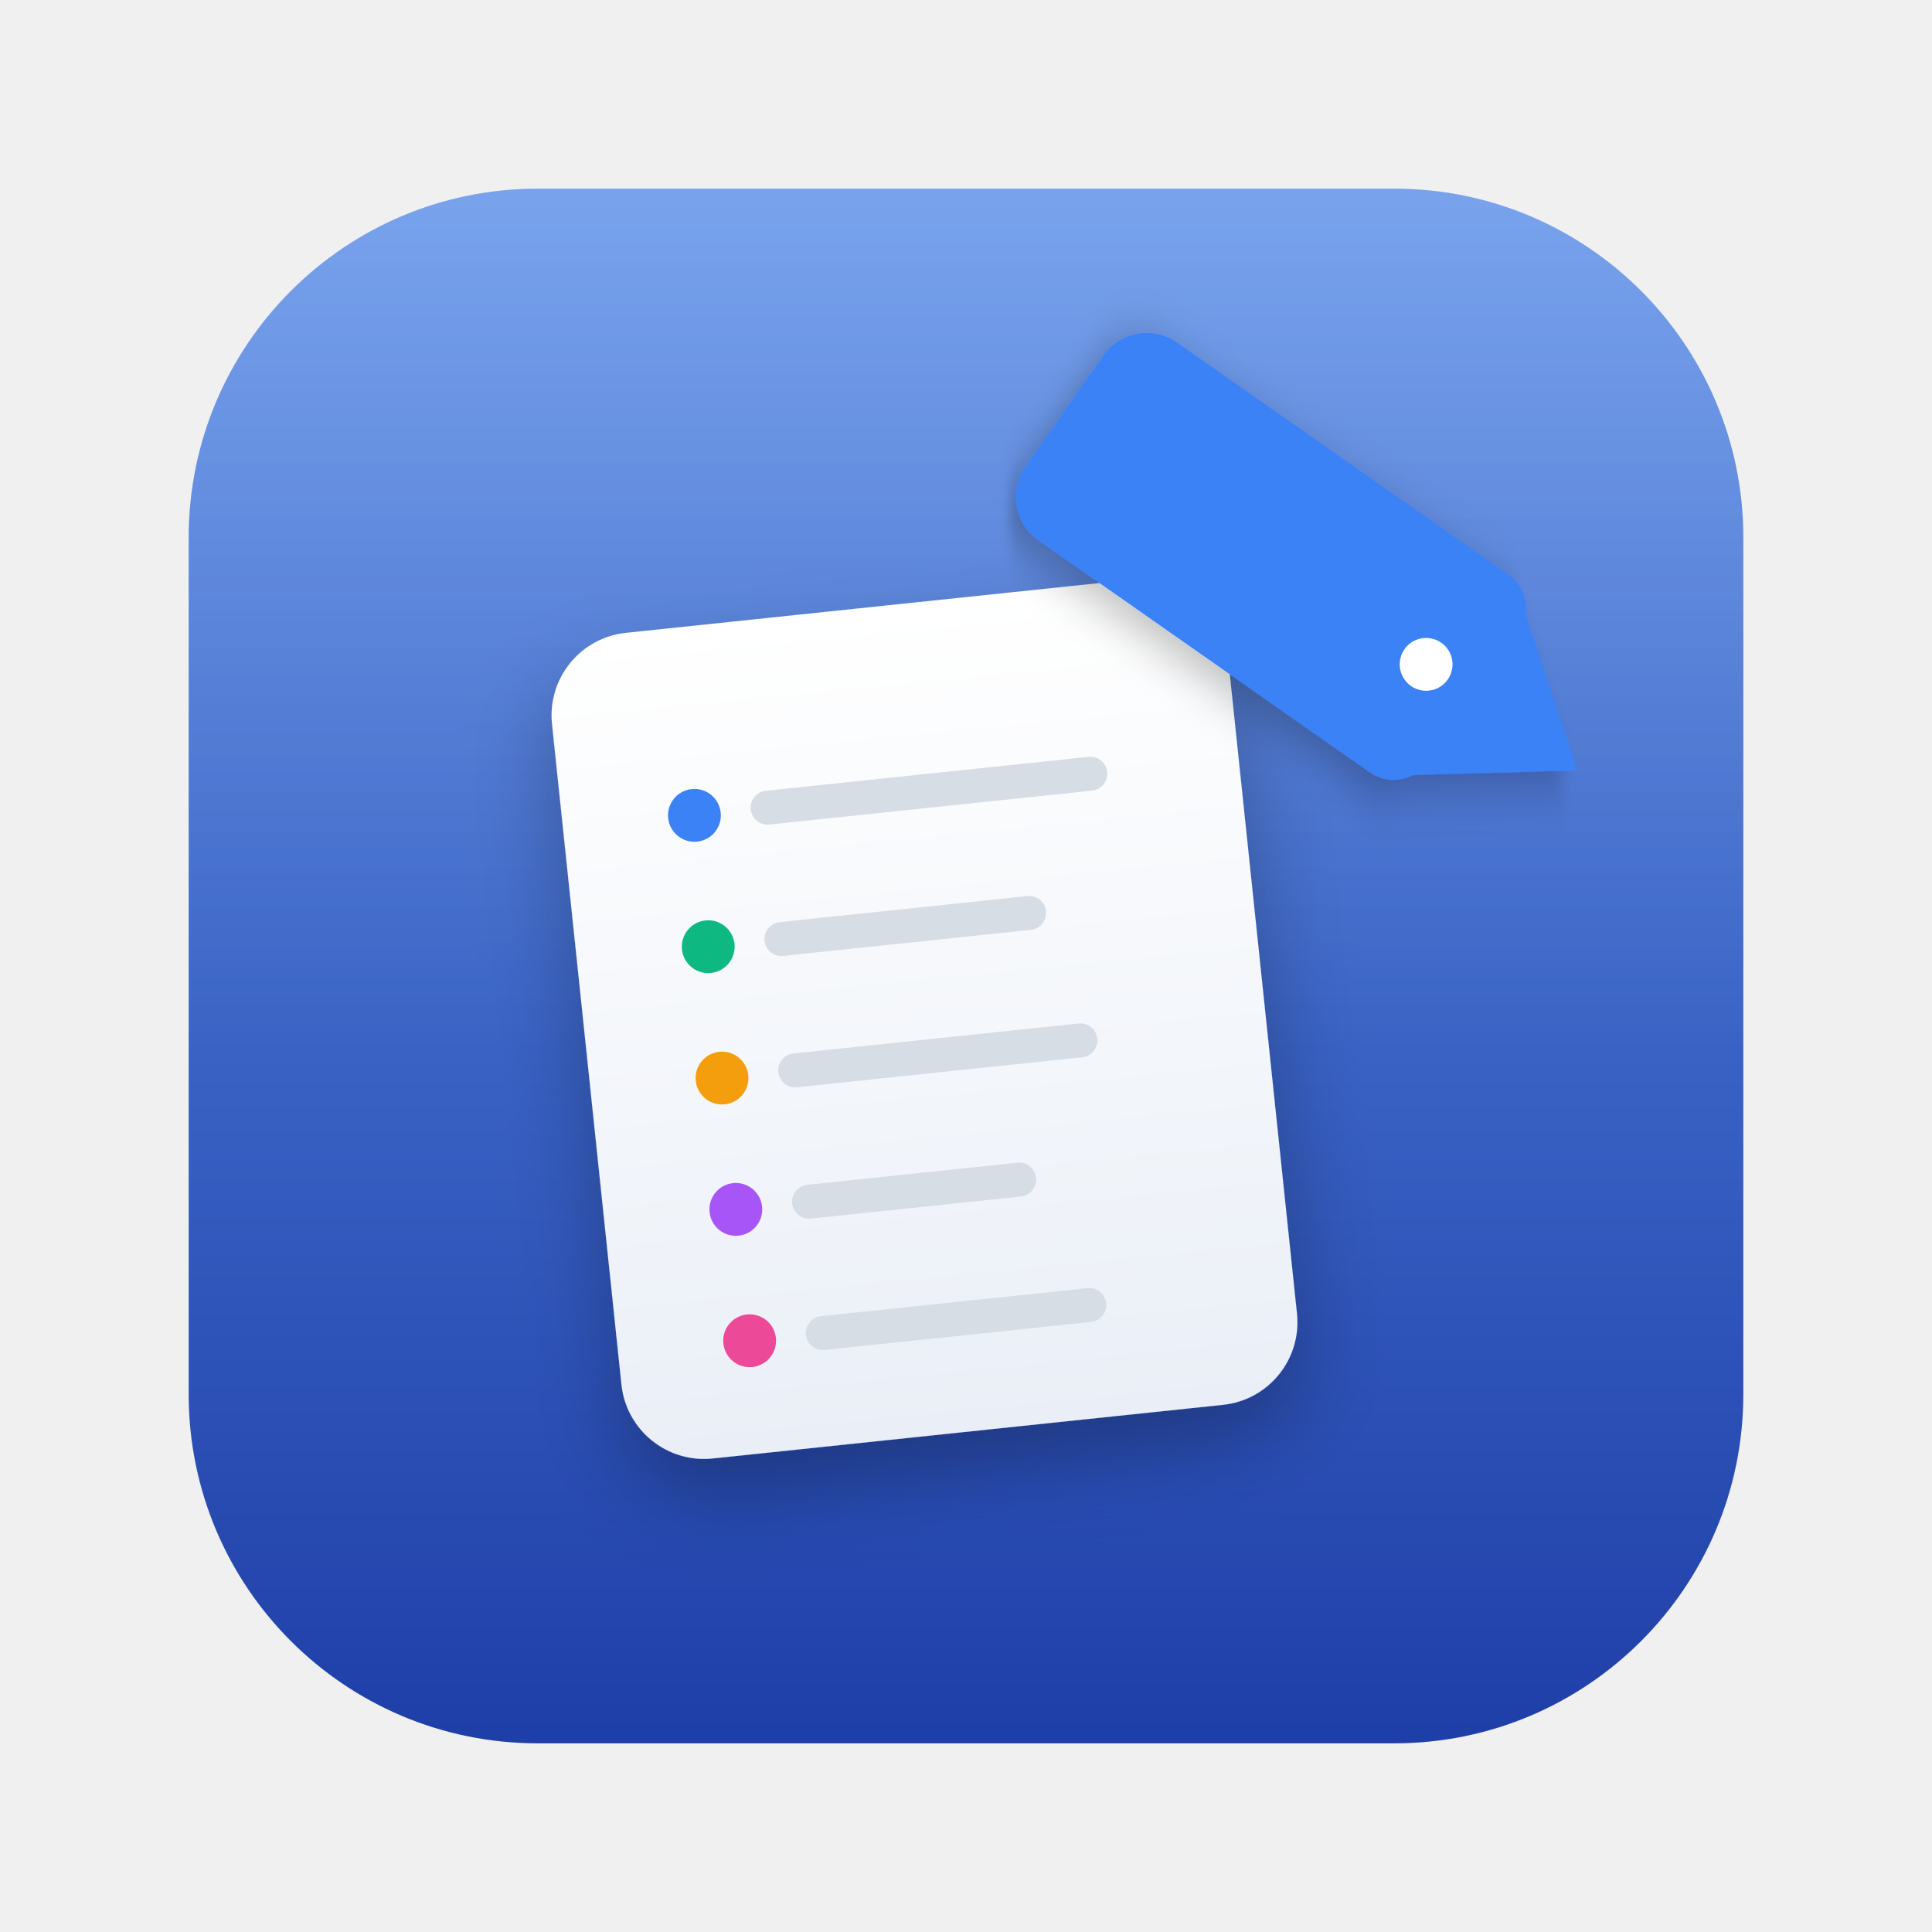
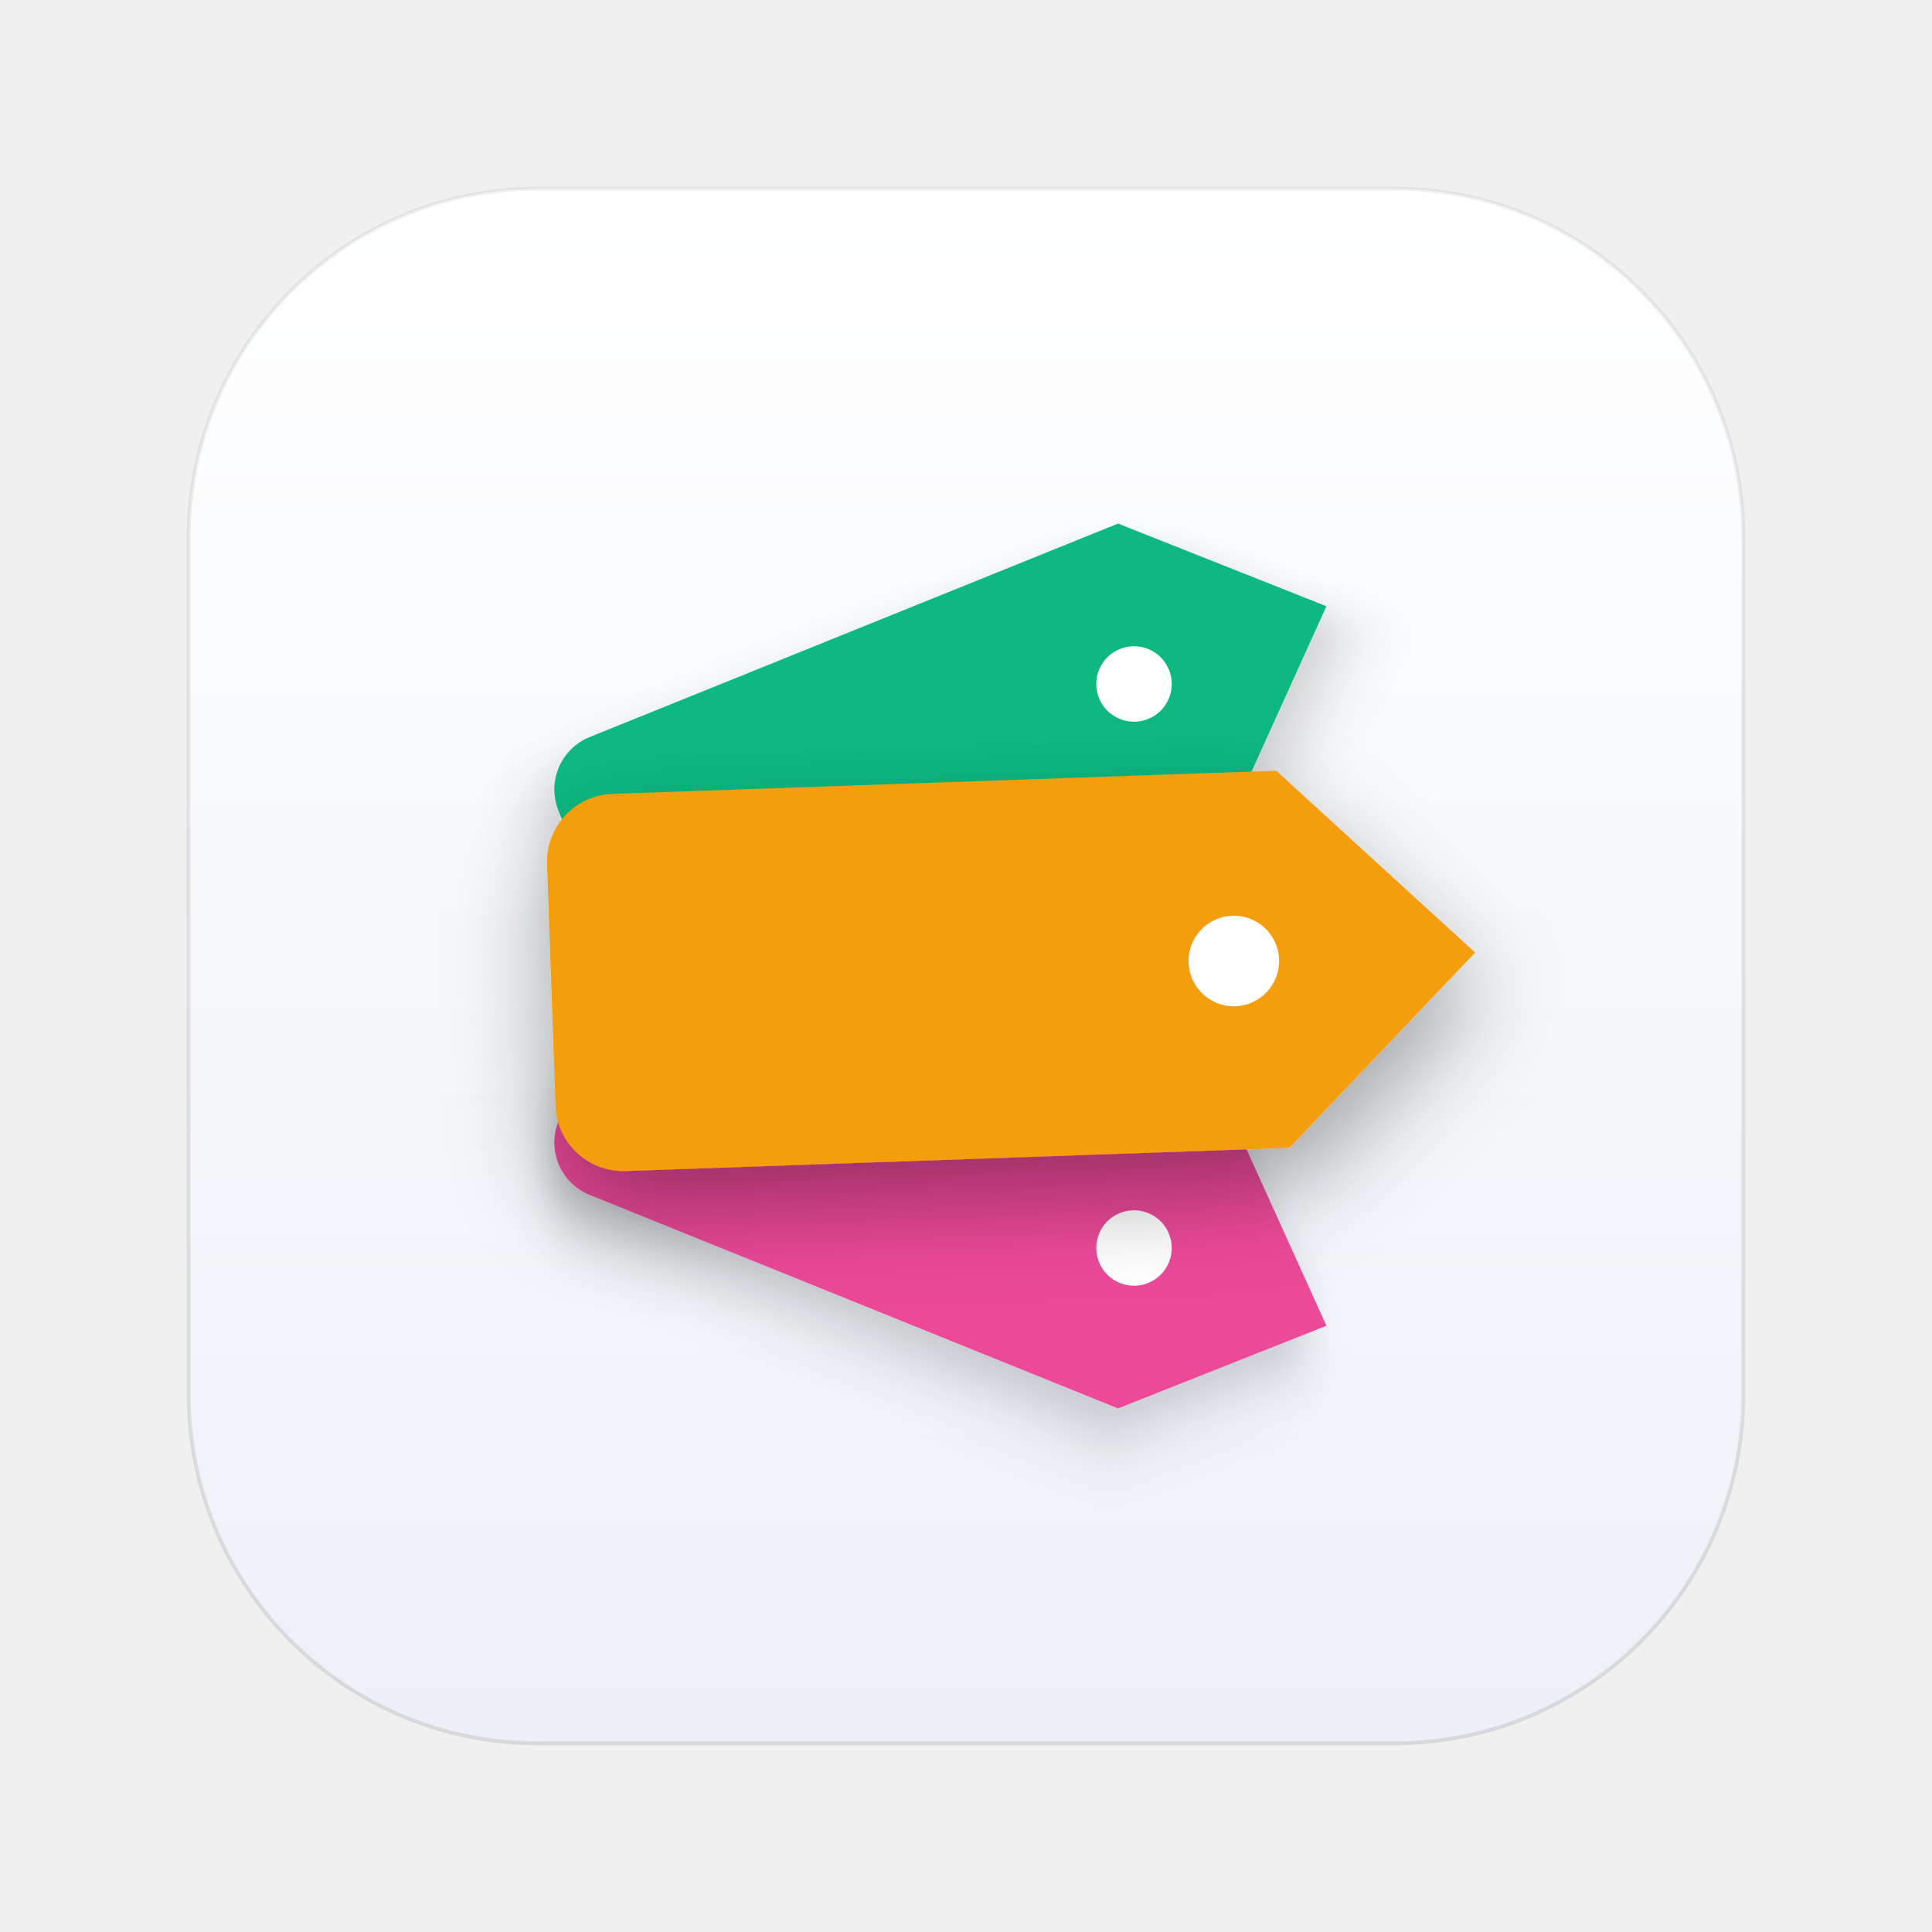
<svg xmlns="http://www.w3.org/2000/svg" viewBox="0 0 1024 1024" width="1024" height="1024">
  <defs>
    <linearGradient id="bg" x1="0" y1="0" x2="0" y2="1">
-       <stop offset="0%" stop-color="#5B8EE8" />
-       <stop offset="100%" stop-color="#1F3FA8" />
+       <stop offset="0%" stop-color="#FFFFFF" />
+       <stop offset="100%" stop-color="#EDF1F7" />
    </linearGradient>
-     <linearGradient id="card" x1="0" y1="0" x2="0" y2="1">
-       <stop offset="0%" stop-color="#FFFFFF" />
-       <stop offset="100%" stop-color="#EAEFF7" />
+     <linearGradient id="border" x1="0" y1="0" x2="0" y2="1">
+       <stop offset="0%" stop-color="black" stop-opacity="0.06" />
+       <stop offset="100%" stop-color="black" stop-opacity="0.10" />
    </linearGradient>
-     <linearGradient id="sheen" x1="0" y1="0" x2="0" y2="1">
-       <stop offset="0%" stop-color="white" stop-opacity="0.18" />
-       <stop offset="55%" stop-color="white" stop-opacity="0" />
-     </linearGradient>
-     <filter id="cardShadow" x="-30%" y="-30%" width="160%" height="160%">
-       <feDropShadow dx="0" dy="20" stdDeviation="22" flood-opacity="0.28" />
+     <filter id="midShadow" x="-30%" y="-30%" width="160%" height="160%">
+       <feDropShadow dx="0" dy="22" stdDeviation="26" flood-opacity="0.35" />
    </filter>
-     <filter id="tagShadow" x="-30%" y="-30%" width="160%" height="160%">
-       <feDropShadow dx="0" dy="8" stdDeviation="10" flood-opacity="0.25" />
+     <filter id="sideShadow" x="-30%" y="-30%" width="160%" height="160%">
+       <feDropShadow dx="0" dy="12" stdDeviation="16" flood-opacity="0.22" />
    </filter>
  </defs>
  <rect x="100" y="100" width="824" height="824" rx="185" ry="185" fill="url(#bg)" />
-   <rect x="100" y="100" width="824" height="824" rx="185" ry="185" fill="url(#sheen)" />
-   <g transform="translate(490 540) rotate(-6)" filter="url(#cardShadow)">
-     <rect x="-180" y="-220" width="360" height="440" rx="44" fill="url(#card)" />
-     <g transform="translate(0 -120)">
-       <circle cx="-110" cy="0" r="14" fill="#3B82F6" />
-       <rect x="-80" y="-9" width="190" height="18" rx="9" fill="#D7DDE5" />
-     </g>
-     <g transform="translate(0 -50)">
-       <circle cx="-110" cy="0" r="14" fill="#10B981" />
-       <rect x="-80" y="-9" width="150" height="18" rx="9" fill="#D7DDE5" />
-     </g>
-     <g transform="translate(0 20)">
-       <circle cx="-110" cy="0" r="14" fill="#F59E0B" />
-       <rect x="-80" y="-9" width="170" height="18" rx="9" fill="#D7DDE5" />
-     </g>
-     <g transform="translate(0 90)">
-       <circle cx="-110" cy="0" r="14" fill="#A855F7" />
-       <rect x="-80" y="-9" width="130" height="18" rx="9" fill="#D7DDE5" />
-     </g>
-     <g transform="translate(0 160)">
-       <circle cx="-110" cy="0" r="14" fill="#EC4899" />
-       <rect x="-80" y="-9" width="160" height="18" rx="9" fill="#D7DDE5" />
-     </g>
+   <rect x="100" y="100" width="824" height="824" rx="185" ry="185" fill="none" stroke="url(#border)" stroke-width="2" />
+   <g transform="translate(538 388) rotate(-22)" filter="url(#sideShadow)">
+     <path d="M -210 -82              L 92 -82              L 178 0              L 92 82              L -210 82              A 30 30 0 0 1 -240 52              L -240 -52              A 30 30 0 0 1 -210 -82 Z" fill="#10B981" />
+     <circle cx="68" cy="0" r="20" fill="white" />
  </g>
-   <g transform="translate(710 320) rotate(35)" filter="url(#tagShadow)">
-     <path d="M -150 -64              L 64 -64              A 22 22 0 0 1 84 -52              L 154 0              L 84 52              A 22 22 0 0 1 64 64              L -150 64              A 28 28 0 0 1 -178 36              L -178 -36              A 28 28 0 0 1 -150 -64 Z" fill="#3B82F6" />
-     <circle cx="56" cy="0" r="14" fill="white" />
+   <g transform="translate(538 636) rotate(22)" filter="url(#sideShadow)">
+     <path d="M -210 -82              L 92 -82              L 178 0              L 92 82              L -210 82              A 30 30 0 0 1 -240 52              L -240 -52              A 30 30 0 0 1 -210 -82 Z" fill="#EC4899" />
+     <circle cx="68" cy="0" r="20" fill="white" />
+   </g>
+   <g transform="translate(578 512) rotate(-2)" filter="url(#midShadow)">
+     <path d="M -250 -100              L 102 -100              L 204 0              L 102 100              L -250 100              A 36 36 0 0 1 -286 64              L -286 -64              A 36 36 0 0 1 -250 -100 Z" fill="#F59E0B" />
+     <circle cx="76" cy="0" r="24" fill="white" />
  </g>
</svg>
